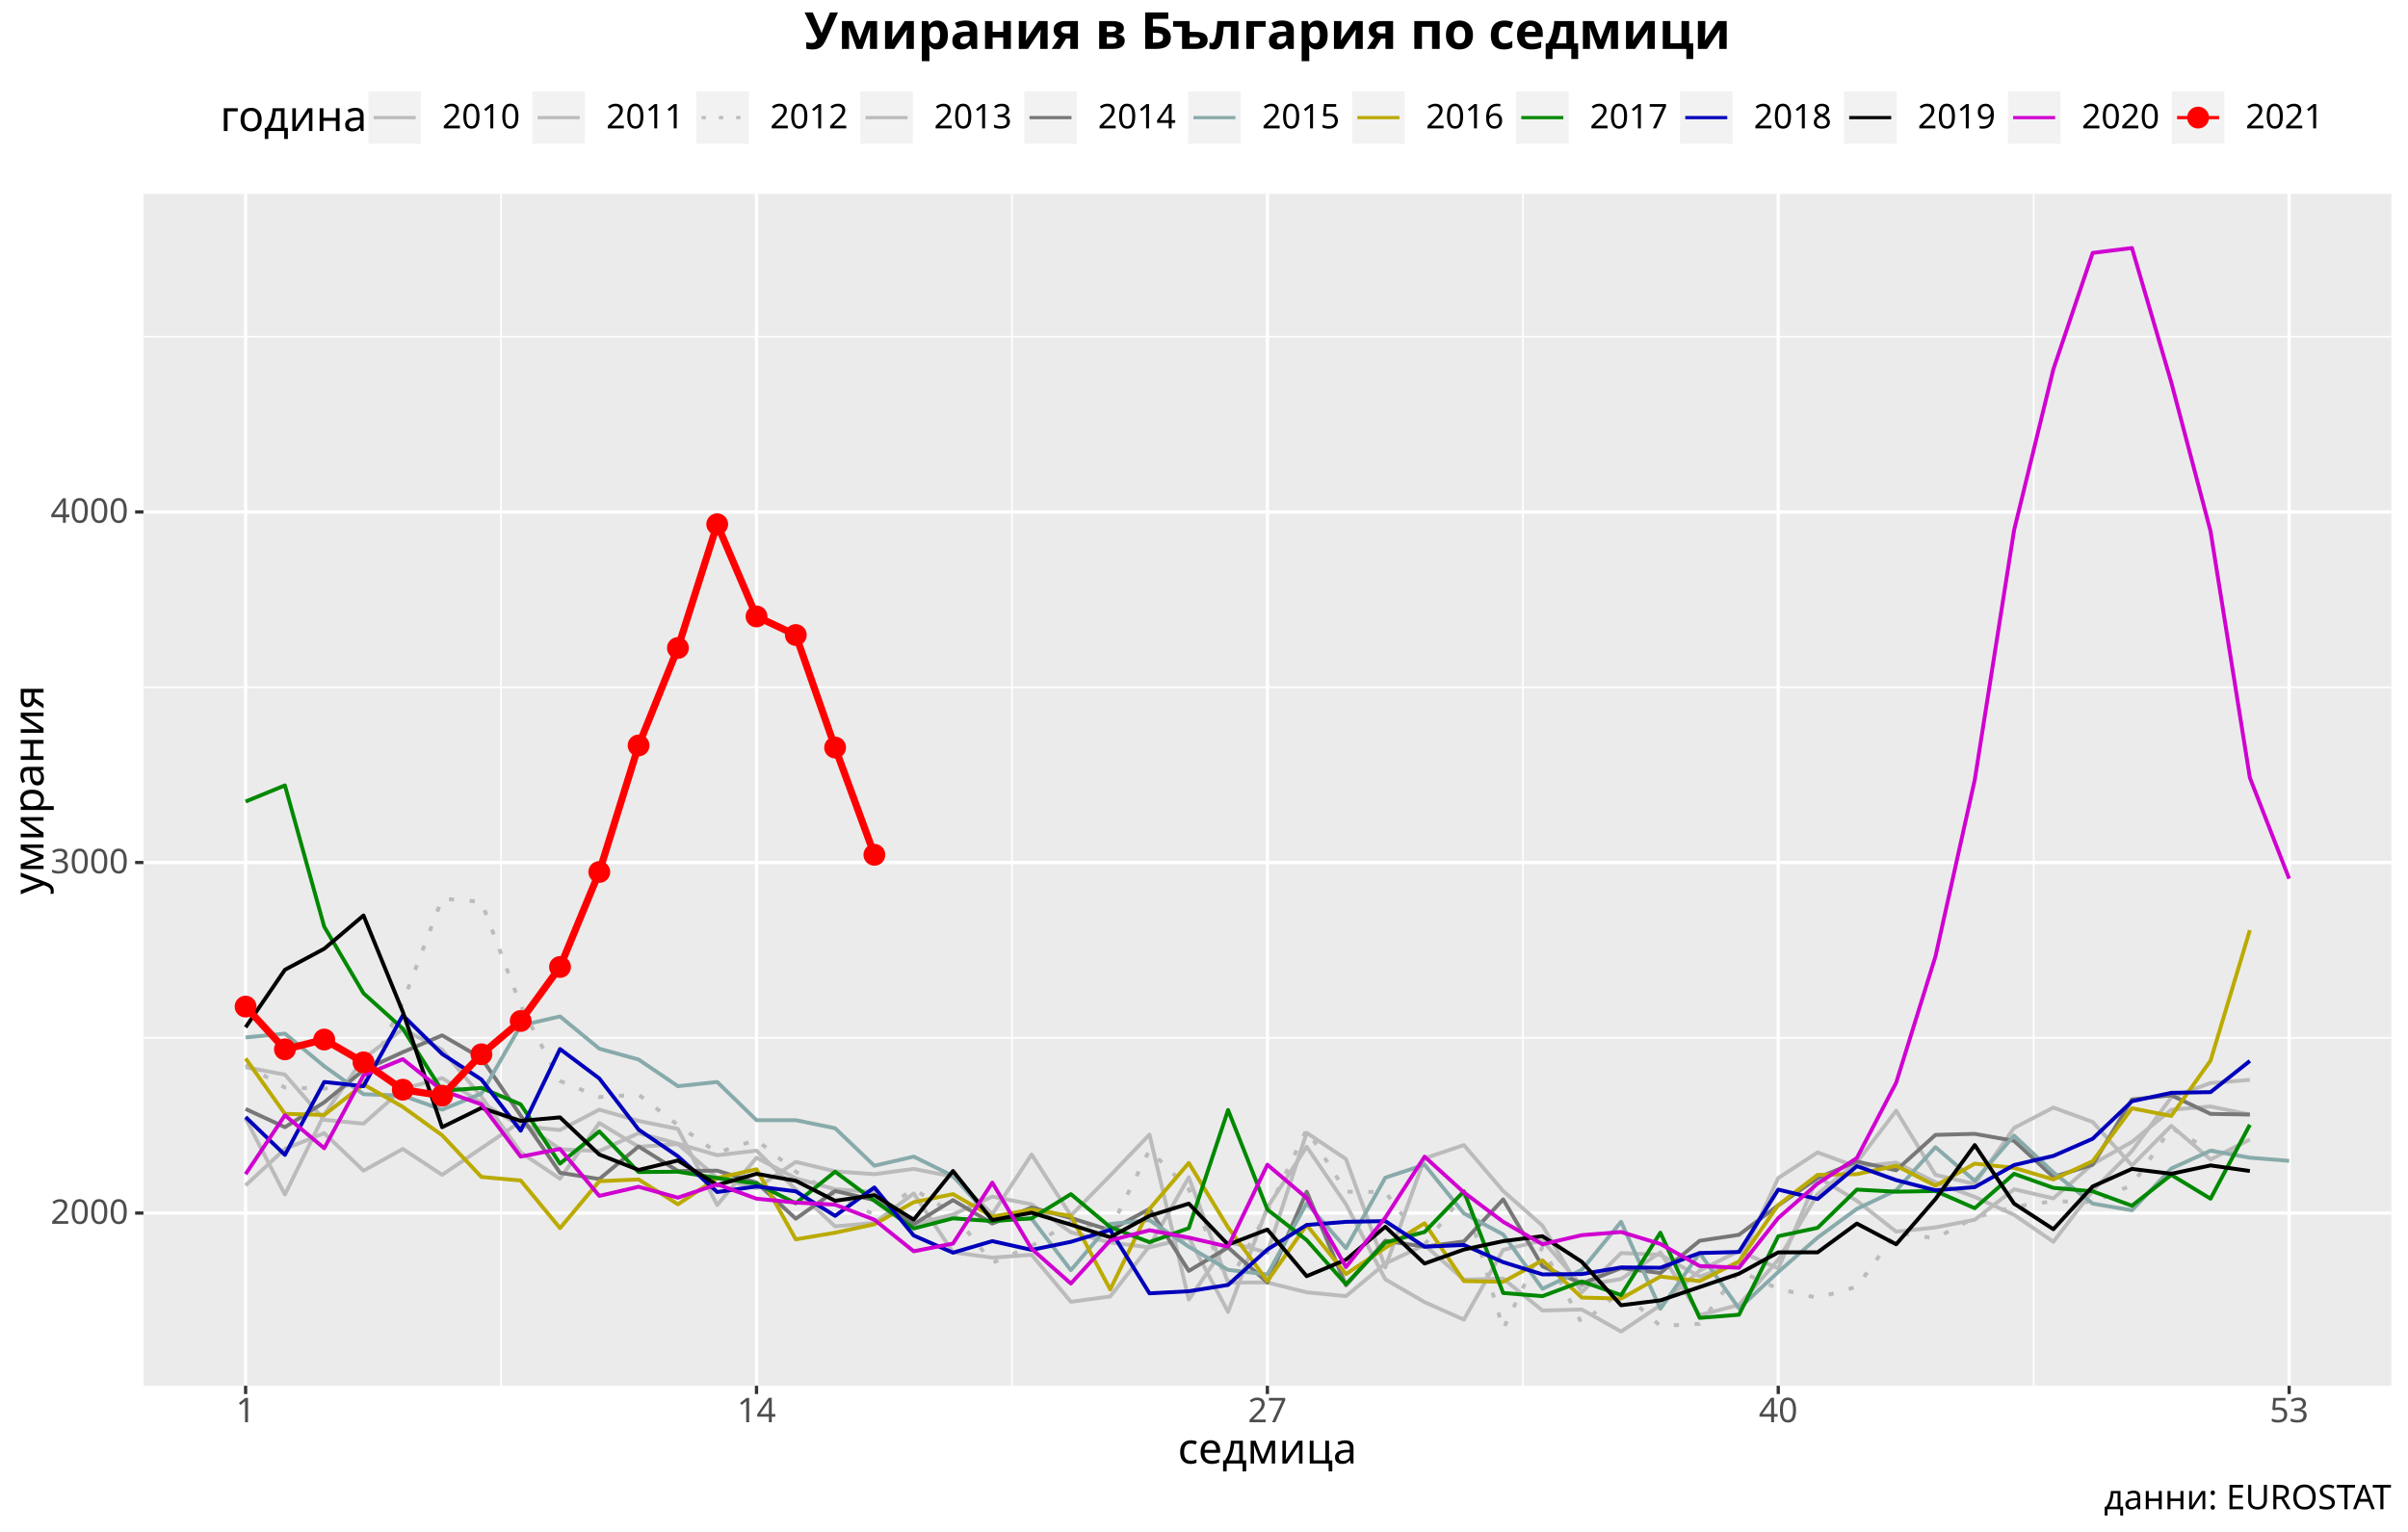
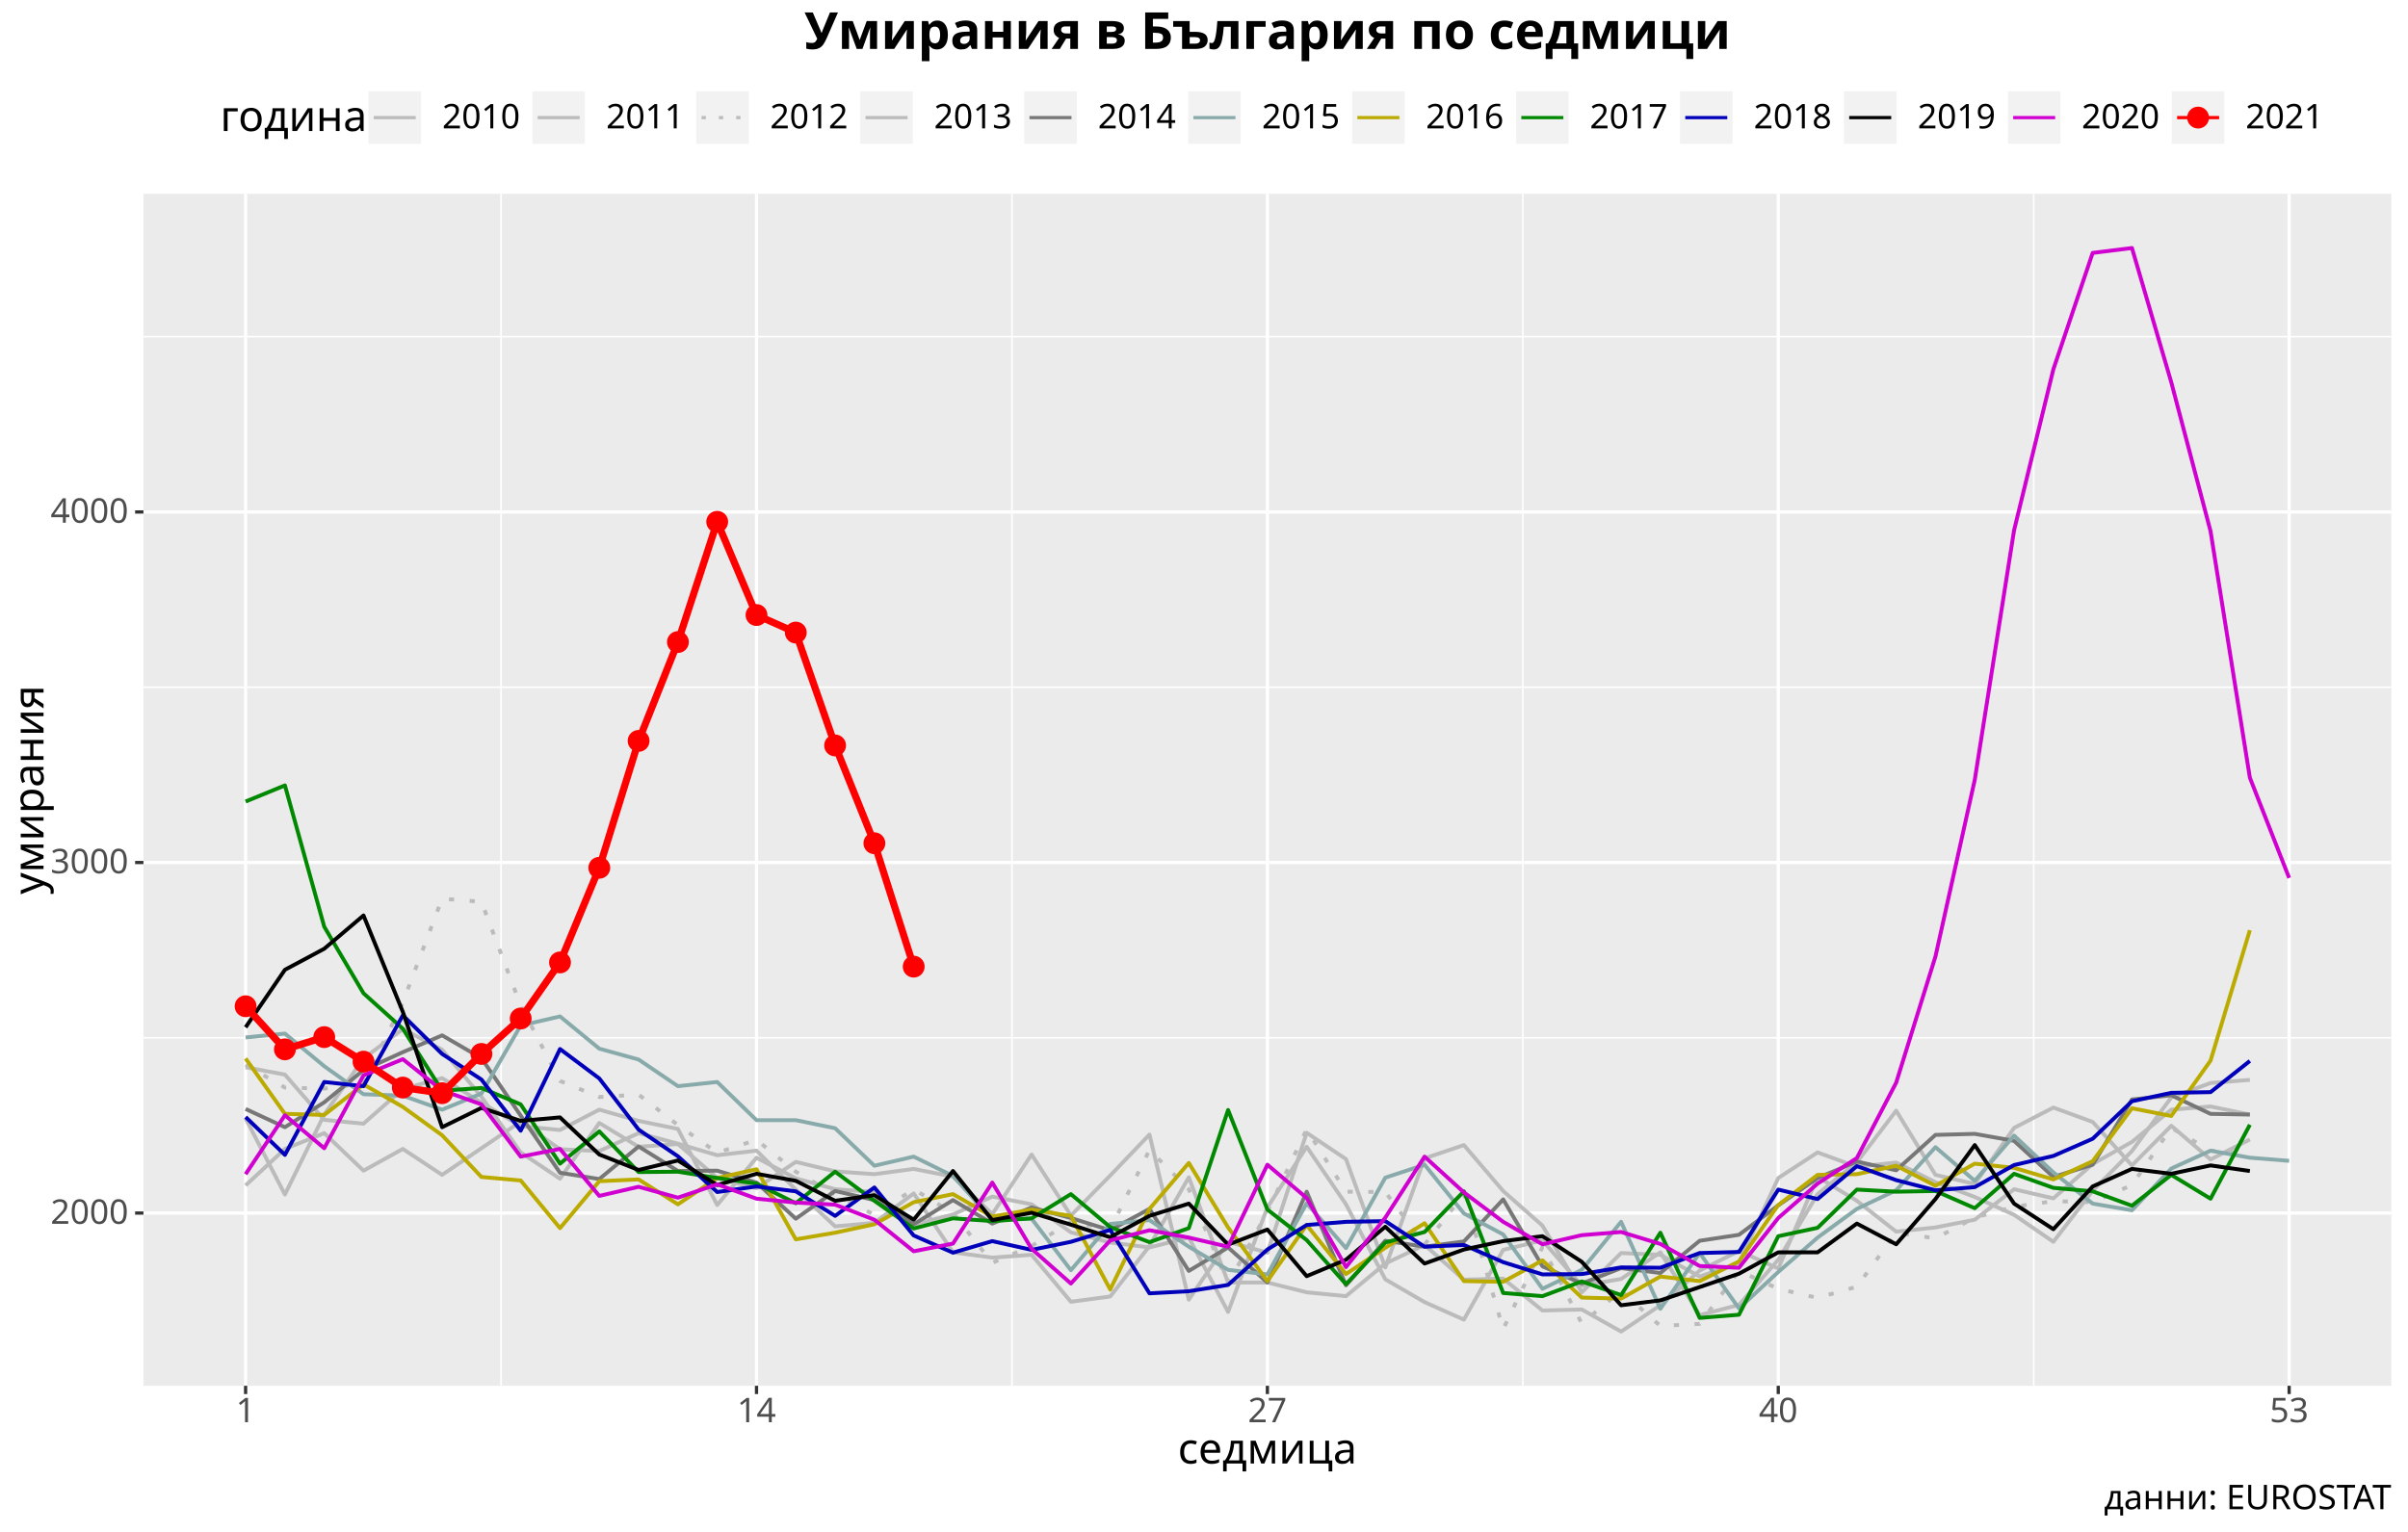
<svg xmlns="http://www.w3.org/2000/svg" class="svglite" viewBox="0 0 792.00 504.00">
  <defs>
    <style type="text/css">
    .svglite line, .svglite polyline, .svglite polygon, .svglite path, .svglite rect, .svglite circle {
      fill: none;
      stroke: #000000;
      stroke-linecap: round;
      stroke-linejoin: round;
      stroke-miterlimit: 10.00;
    }
  </style>
  </defs>
  <rect width="100%" height="100%" style="stroke: none; fill: #FFFFFF;" />
  <defs>
    <clipPath id="cpMC4wMHw3OTIuMDB8MC4wMHw1MDQuMDA=">
      <rect x="0.00" y="0.00" width="792.00" height="504.00" />
    </clipPath>
  </defs>
  <g clip-path="url(#cpMC4wMHw3OTIuMDB8MC4wMHw1MDQuMDA=)">
    <rect x="-0" y="-0" width="792.00" height="504.00" style="stroke-width: 1.07; stroke: #FFFFFF; fill: #FFFFFF;" />
  </g>
  <defs>
    <clipPath id="cpNDcuMTh8Nzg2LjUyfDYzLjc3fDQ1NS45MQ==">
      <rect x="47.18" y="63.77" width="739.34" height="392.14" />
    </clipPath>
  </defs>
  <g clip-path="url(#cpNDcuMTh8Nzg2LjUyfDYzLjc3fDQ1NS45MQ==)">
    <rect x="47.18" y="63.77" width="739.34" height="392.14" style="stroke-width: 1.07; stroke: none; fill: #EBEBEB;" />
    <polyline points="47.18,341.44 786.52,341.44 " style="stroke-width: 0.53; stroke: #FFFFFF; stroke-linecap: butt;" />
    <polyline points="47.18,226.11 786.52,226.11 " style="stroke-width: 0.53; stroke: #FFFFFF; stroke-linecap: butt;" />
    <polyline points="47.18,110.77 786.52,110.77 " style="stroke-width: 0.53; stroke: #FFFFFF; stroke-linecap: butt;" />
    <polyline points="164.80,455.91 164.80,63.77 " style="stroke-width: 0.53; stroke: #FFFFFF; stroke-linecap: butt;" />
    <polyline points="332.83,455.91 332.83,63.77 " style="stroke-width: 0.53; stroke: #FFFFFF; stroke-linecap: butt;" />
    <polyline points="500.87,455.91 500.87,63.77 " style="stroke-width: 0.53; stroke: #FFFFFF; stroke-linecap: butt;" />
    <polyline points="668.90,455.91 668.90,63.77 " style="stroke-width: 0.53; stroke: #FFFFFF; stroke-linecap: butt;" />
    <polyline points="47.18,399.10 786.52,399.10 " style="stroke-width: 1.07; stroke: #FFFFFF; stroke-linecap: butt;" />
    <polyline points="47.18,283.77 786.52,283.77 " style="stroke-width: 1.07; stroke: #FFFFFF; stroke-linecap: butt;" />
    <polyline points="47.18,168.44 786.52,168.44 " style="stroke-width: 1.07; stroke: #FFFFFF; stroke-linecap: butt;" />
    <polyline points="80.78,455.91 80.78,63.77 " style="stroke-width: 1.07; stroke: #FFFFFF; stroke-linecap: butt;" />
    <polyline points="248.82,455.91 248.82,63.77 " style="stroke-width: 1.07; stroke: #FFFFFF; stroke-linecap: butt;" />
    <polyline points="416.85,455.91 416.85,63.77 " style="stroke-width: 1.07; stroke: #FFFFFF; stroke-linecap: butt;" />
    <polyline points="584.88,455.91 584.88,63.77 " style="stroke-width: 1.07; stroke: #FFFFFF; stroke-linecap: butt;" />
    <polyline points="752.91,455.91 752.91,63.77 " style="stroke-width: 1.07; stroke: #FFFFFF; stroke-linecap: butt;" />
    <polyline points="80.78,367.96 93.71,392.99 106.64,366.69 119.56,348.24 132.49,338.55 145.41,345.36 158.34,360.81 171.26,379.15 184.19,387.80 197.11,369.46 210.04,377.30 222.97,376.38 235.89,387.57 248.82,390.91 261.74,382.26 274.67,385.38 287.59,386.30 300.52,384.57 313.44,387.11 326.37,399.45 339.30,379.84 352.22,399.91 365.15,386.76 378.07,373.27 391.00,427.59 403.92,408.56 416.85,412.13 429.77,372.69 442.70,381.34 455.63,416.98 468.55,381.11 481.48,376.73 494.40,391.84 507.33,403.25 520.25,425.17 533.18,412.25 546.10,412.83 559.03,419.98 571.96,415.48 584.88,387.57 597.81,379.15 610.73,383.88 623.66,382.49 636.58,388.95 649.51,393.80 662.44,399.68 675.36,408.56 688.29,391.72 701.21,378.69 714.14,361.04 727.06,356.31 739.99,355.28 " style="stroke-width: 1.28; stroke: #BBBBBB; stroke-linecap: butt;" />
    <polyline points="80.78,351.12 93.71,353.55 106.64,368.42 119.56,369.69 132.49,358.27 145.41,354.70 158.34,362.77 171.26,370.50 184.19,371.77 197.11,365.08 210.04,368.77 222.97,371.42 235.89,396.45 248.82,380.88 261.74,387.68 274.67,391.26 287.59,392.18 300.52,402.91 313.44,399.56 326.37,393.68 339.30,396.22 352.22,405.44 365.15,408.79 378.07,410.40 391.00,407.17 403.92,431.62 416.85,397.26 429.77,377.30 442.70,396.22 455.63,420.90 468.55,428.40 481.48,434.16 494.40,411.21 507.33,408.10 520.25,422.97 533.18,420.78 546.10,412.02 559.03,432.66 571.96,429.32 584.88,414.44 597.81,392.87 610.73,382.38 623.66,365.42 636.58,386.53 649.51,389.53 662.44,371.08 675.36,364.39 688.29,369.12 701.21,383.42 714.14,370.38 727.06,381.46 739.99,374.88 " style="stroke-width: 1.28; stroke: #BBBBBB; stroke-linecap: butt;" />
    <polyline points="80.78,350.32 93.71,357.81 106.64,358.16 119.56,356.43 132.49,329.79 145.41,295.65 158.34,296.69 171.26,330.83 184.19,355.62 197.11,360.93 210.04,360.12 222.97,370.15 235.89,379.26 248.82,375.00 261.74,385.49 274.67,392.99 287.59,399.68 300.52,391.26 313.44,399.10 326.37,415.48 339.30,409.94 352.22,401.98 365.15,404.41 378.07,378.34 391.00,391.26 403.92,422.40 416.85,398.64 429.77,371.54 442.70,392.07 455.63,392.18 468.55,409.48 481.48,392.87 494.40,437.28 507.33,410.29 520.25,435.43 533.18,424.70 546.10,436.24 559.03,435.55 571.96,418.13 584.88,424.01 597.81,427.01 610.73,423.32 623.66,405.56 636.58,407.41 649.51,400.60 662.44,397.03 675.36,395.18 688.29,395.53 701.21,389.87 714.14,371.08 727.06,378.57 739.99,379.73 " style="stroke-width: 1.28; stroke: #BBBBBB; stroke-dasharray: 1.71,5.12; stroke-linecap: butt;" />
    <polyline points="80.78,389.99 93.71,378.00 106.64,372.81 119.56,385.15 132.49,378.00 145.41,386.53 158.34,377.77 171.26,369.00 184.19,378.11 197.11,378.69 210.04,372.81 222.97,376.27 235.89,380.07 248.82,378.57 261.74,391.37 274.67,403.48 287.59,402.33 300.52,392.64 313.44,412.02 326.37,413.75 339.30,412.83 352.22,428.28 365.15,426.55 378.07,409.94 391.00,387.34 403.92,421.94 416.85,421.94 429.77,425.17 442.70,426.43 455.63,415.71 468.55,409.60 481.48,421.01 494.40,420.67 507.33,431.16 520.25,430.82 533.18,438.08 546.10,429.43 559.03,418.02 571.96,411.56 584.88,417.32 597.81,387.22 610.73,395.06 623.66,405.21 636.58,403.83 649.51,401.29 662.44,391.26 675.36,394.26 688.29,382.96 701.21,375.69 714.14,365.08 727.06,364.04 739.99,366.69 " style="stroke-width: 1.28; stroke: #BBBBBB; stroke-linecap: butt;" />
    <polyline points="80.78,364.85 93.71,370.85 106.64,362.66 119.56,352.05 132.49,346.16 145.41,340.63 158.34,348.13 171.26,367.04 184.19,385.84 197.11,387.91 210.04,377.19 222.97,385.26 235.89,385.15 248.82,389.07 261.74,400.95 274.67,391.84 287.59,394.83 300.52,402.79 313.44,394.83 326.37,402.56 339.30,397.26 352.22,400.72 365.15,404.75 378.07,397.72 391.00,418.13 403.92,410.40 416.85,421.94 429.77,392.07 442.70,422.86 455.63,408.21 468.55,410.17 481.48,408.44 494.40,394.60 507.33,416.63 520.25,422.28 533.18,417.21 546.10,418.82 559.03,408.21 571.96,406.25 584.88,396.56 597.81,387.57 610.73,382.15 623.66,385.03 636.58,373.38 649.51,373.04 662.44,375.34 675.36,387.22 688.29,383.19 701.21,361.73 714.14,360.35 727.06,366.46 739.99,366.69 " style="stroke-width: 1.28; stroke: #777777; stroke-linecap: butt;" />
    <polyline points="80.78,341.32 93.71,340.05 106.64,350.78 119.56,360.00 132.49,360.47 145.41,365.08 158.34,359.77 171.26,337.40 184.19,334.40 197.11,345.01 210.04,348.59 222.97,357.35 235.89,355.97 248.82,368.54 261.74,368.54 274.67,371.19 287.59,383.53 300.52,380.53 313.44,386.88 326.37,401.29 339.30,400.95 352.22,417.90 365.15,402.68 378.07,401.41 391.00,410.17 403.92,417.78 416.85,419.28 429.77,395.87 442.70,410.63 455.63,387.45 468.55,383.19 481.48,399.22 494.40,406.14 507.33,424.01 520.25,417.78 533.18,401.98 546.10,430.59 559.03,412.25 571.96,430.47 584.88,418.48 597.81,407.17 610.73,397.72 623.66,391.60 636.58,377.42 649.51,388.49 662.44,373.61 675.36,385.72 688.29,395.99 701.21,398.18 714.14,384.45 727.06,378.57 739.99,380.88 752.91,381.92 " style="stroke-width: 1.28; stroke: #88AAAA; stroke-linecap: butt;" />
    <polyline points="80.78,348.24 93.71,366.46 106.64,366.81 119.56,356.78 132.49,364.16 145.41,373.50 158.34,387.22 171.26,388.38 184.19,404.06 197.11,388.61 210.04,388.03 222.97,396.22 235.89,387.57 248.82,384.69 261.74,407.75 274.67,405.56 287.59,402.79 300.52,395.53 313.44,392.87 326.37,400.25 339.30,397.95 352.22,400.02 365.15,424.24 378.07,397.72 391.00,382.61 403.92,403.83 416.85,421.48 429.77,403.02 442.70,419.17 455.63,410.52 468.55,402.45 481.48,421.48 494.40,421.71 507.33,414.67 520.25,426.90 533.18,427.24 546.10,419.98 559.03,421.48 571.96,415.02 584.88,396.45 597.81,386.53 610.73,386.30 623.66,383.53 636.58,390.11 649.51,382.84 662.44,384.22 675.36,388.03 688.29,382.03 701.21,364.62 714.14,367.15 727.06,348.93 739.99,306.03 " style="stroke-width: 1.28; stroke: #BBAA00; stroke-linecap: butt;" />
    <polyline points="80.78,263.70 93.71,258.40 106.64,304.88 119.56,326.79 132.49,338.44 145.41,358.85 158.34,357.93 171.26,363.35 184.19,382.84 197.11,372.23 210.04,385.61 222.97,385.49 235.89,387.57 248.82,389.41 261.74,395.87 274.67,385.49 287.59,395.06 300.52,404.18 313.44,400.83 326.37,401.75 339.30,400.83 352.22,392.87 365.15,403.71 378.07,408.67 391.00,404.06 403.92,365.19 416.85,397.95 429.77,407.98 442.70,422.51 455.63,408.79 468.55,405.33 481.48,391.95 494.40,425.40 507.33,426.43 520.25,421.59 533.18,426.09 546.10,405.56 559.03,433.59 571.96,432.55 584.88,406.71 597.81,403.95 610.73,391.37 623.66,392.07 636.58,391.84 649.51,397.49 662.44,386.18 675.36,390.80 688.29,391.95 701.21,396.68 714.14,386.53 727.06,394.37 739.99,370.04 " style="stroke-width: 1.28; stroke: #008800; stroke-linecap: butt;" />
    <polyline points="80.78,367.50 93.71,379.96 106.64,355.97 119.56,357.35 132.49,334.05 145.41,346.74 158.34,355.16 171.26,372.00 184.19,345.13 197.11,354.81 210.04,371.65 222.97,380.42 235.89,392.18 248.82,390.34 261.74,391.95 274.67,400.02 287.59,390.68 300.52,406.48 313.44,412.13 326.37,408.33 339.30,411.21 352.22,408.56 365.15,404.64 378.07,425.51 391.00,424.82 403.92,422.74 416.85,411.10 429.77,403.02 442.70,401.98 455.63,401.75 468.55,410.17 481.48,409.60 494.40,415.25 507.33,419.28 520.25,419.17 533.18,416.98 546.10,417.09 559.03,412.25 571.96,411.90 584.88,391.37 597.81,394.49 610.73,383.65 623.66,388.26 636.58,391.60 649.51,390.57 662.44,383.30 675.36,380.30 688.29,374.65 701.21,362.31 714.14,359.54 727.06,359.31 739.99,349.05 " style="stroke-width: 1.28; stroke: #0000BB; stroke-linecap: butt;" />
    <polyline points="80.78,337.98 93.71,319.06 106.64,312.14 119.56,301.19 132.49,332.90 145.41,370.85 158.34,364.50 171.26,368.77 184.19,367.62 197.11,379.84 210.04,384.92 222.97,381.80 235.89,389.87 248.82,386.18 261.74,388.49 274.67,395.06 287.59,393.22 300.52,401.29 313.44,385.26 326.37,401.41 339.30,398.99 352.22,402.91 365.15,407.06 378.07,400.02 391.00,395.99 403.92,409.48 416.85,404.52 429.77,419.86 442.70,414.44 455.63,403.60 468.55,415.71 481.48,411.10 494.40,408.33 507.33,406.71 520.25,415.13 533.18,429.43 546.10,427.82 559.03,423.44 571.96,419.05 584.88,412.02 597.81,412.02 610.73,402.56 623.66,409.37 636.58,394.49 649.51,376.73 662.44,395.99 675.36,404.41 688.29,390.34 701.21,384.57 714.14,386.18 727.06,383.42 739.99,385.26 " style="stroke-width: 1.28; stroke-linecap: butt;" />
-     <polyline points="80.78,386.30 93.71,366.92 106.64,377.77 119.56,353.78 132.49,348.47 145.41,358.74 158.34,363.35 171.26,380.53 184.19,378.00 197.11,393.45 210.04,390.45 222.97,394.03 235.89,389.64 248.82,394.37 261.74,395.64 274.67,396.33 287.59,401.29 300.52,411.67 313.44,409.14 326.37,389.07 339.30,410.87 352.22,422.28 365.15,408.10 378.07,404.75 391.00,407.17 403.92,410.17 416.85,383.19 429.77,394.14 442.70,416.86 455.63,400.60 468.55,380.53 481.48,392.30 494.40,401.98 507.33,409.37 520.25,406.37 533.18,405.33 546.10,409.25 559.03,416.52 571.96,417.09 584.88,400.72 597.81,389.41 610.73,380.99 623.66,356.20 636.58,314.68 649.51,256.55 662.44,174.44 675.36,121.50 688.29,83.21 701.21,81.60 714.14,125.77 727.06,174.78 739.99,255.86 752.91,289.08 " style="stroke-width: 1.28; stroke: #D000D0; stroke-linecap: butt;" />
-     <polyline points="80.78,331.17 93.71,345.24 106.64,342.01 119.56,349.51 132.49,358.51 145.41,360.47 158.34,346.86 171.26,335.90 184.19,318.14 197.11,286.88 210.04,245.25 222.97,213.19 235.89,172.48 248.82,202.81 261.74,208.92 274.67,245.94 287.59,281.23 " style="stroke-width: 2.35; stroke: #FF0000; stroke-linecap: butt;" />
-     <circle cx="80.78" cy="331.17" r="3.24" style="stroke-width: 0.71; stroke: #FF0000; fill: #FF0000;" />
+     <polyline points="80.78,386.30 93.71,366.92 106.64,377.77 119.56,353.78 132.49,348.47 145.41,358.74 158.34,363.35 171.26,380.53 184.19,378.00 197.11,393.45 210.04,390.45 222.97,394.03 235.89,389.64 248.82,394.37 261.74,395.64 274.67,396.33 287.59,401.29 300.52,411.67 313.44,409.14 326.37,389.07 339.30,410.87 352.22,422.28 365.15,408.10 378.07,404.75 391.00,407.17 403.92,410.17 416.85,383.19 429.77,394.14 442.70,416.86 455.63,400.60 468.55,380.53 481.48,392.30 494.40,401.98 507.33,409.37 520.25,406.37 533.18,405.33 546.10,409.25 559.03,416.52 571.96,417.09 584.88,400.72 597.81,389.41 610.73,380.99 623.66,356.20 636.58,314.68 649.51,256.55 662.44,174.44 675.36,121.50 688.29,83.21 701.21,81.60 714.14,125.77 727.06,174.78 739.99,255.86 752.91,288.85 " style="stroke-width: 1.28; stroke: #D000D0; stroke-linecap: butt;" />
+     <polyline points="80.78,331.06 93.71,345.24 106.64,341.21 119.56,349.28 132.49,357.81 145.41,359.66 158.34,346.74 171.26,335.09 184.19,316.64 197.11,285.50 210.04,243.75 222.97,211.23 235.89,171.67 248.82,202.35 261.74,208.11 274.67,245.25 287.59,277.43 300.52,318.02 " style="stroke-width: 2.35; stroke: #FF0000; stroke-linecap: butt;" />
+     <circle cx="80.78" cy="331.06" r="3.24" style="stroke-width: 0.71; stroke: #FF0000; fill: #FF0000;" />
    <circle cx="93.71" cy="345.24" r="3.24" style="stroke-width: 0.71; stroke: #FF0000; fill: #FF0000;" />
-     <circle cx="106.64" cy="342.01" r="3.24" style="stroke-width: 0.71; stroke: #FF0000; fill: #FF0000;" />
-     <circle cx="119.56" cy="349.51" r="3.24" style="stroke-width: 0.71; stroke: #FF0000; fill: #FF0000;" />
-     <circle cx="132.49" cy="358.51" r="3.24" style="stroke-width: 0.71; stroke: #FF0000; fill: #FF0000;" />
-     <circle cx="145.41" cy="360.47" r="3.24" style="stroke-width: 0.71; stroke: #FF0000; fill: #FF0000;" />
-     <circle cx="158.34" cy="346.86" r="3.24" style="stroke-width: 0.71; stroke: #FF0000; fill: #FF0000;" />
-     <circle cx="171.26" cy="335.90" r="3.24" style="stroke-width: 0.71; stroke: #FF0000; fill: #FF0000;" />
-     <circle cx="184.19" cy="318.14" r="3.24" style="stroke-width: 0.71; stroke: #FF0000; fill: #FF0000;" />
-     <circle cx="197.11" cy="286.88" r="3.24" style="stroke-width: 0.71; stroke: #FF0000; fill: #FF0000;" />
-     <circle cx="210.04" cy="245.25" r="3.24" style="stroke-width: 0.71; stroke: #FF0000; fill: #FF0000;" />
-     <circle cx="222.97" cy="213.19" r="3.24" style="stroke-width: 0.71; stroke: #FF0000; fill: #FF0000;" />
-     <circle cx="235.89" cy="172.48" r="3.24" style="stroke-width: 0.71; stroke: #FF0000; fill: #FF0000;" />
-     <circle cx="248.82" cy="202.81" r="3.24" style="stroke-width: 0.71; stroke: #FF0000; fill: #FF0000;" />
-     <circle cx="261.74" cy="208.92" r="3.24" style="stroke-width: 0.71; stroke: #FF0000; fill: #FF0000;" />
-     <circle cx="274.67" cy="245.94" r="3.24" style="stroke-width: 0.71; stroke: #FF0000; fill: #FF0000;" />
-     <circle cx="287.59" cy="281.23" r="3.24" style="stroke-width: 0.71; stroke: #FF0000; fill: #FF0000;" />
+     <circle cx="106.64" cy="341.21" r="3.24" style="stroke-width: 0.71; stroke: #FF0000; fill: #FF0000;" />
+     <circle cx="119.56" cy="349.28" r="3.24" style="stroke-width: 0.71; stroke: #FF0000; fill: #FF0000;" />
+     <circle cx="132.49" cy="357.81" r="3.24" style="stroke-width: 0.71; stroke: #FF0000; fill: #FF0000;" />
+     <circle cx="145.41" cy="359.66" r="3.24" style="stroke-width: 0.71; stroke: #FF0000; fill: #FF0000;" />
+     <circle cx="158.34" cy="346.74" r="3.24" style="stroke-width: 0.71; stroke: #FF0000; fill: #FF0000;" />
+     <circle cx="171.26" cy="335.09" r="3.24" style="stroke-width: 0.71; stroke: #FF0000; fill: #FF0000;" />
+     <circle cx="184.19" cy="316.64" r="3.24" style="stroke-width: 0.71; stroke: #FF0000; fill: #FF0000;" />
+     <circle cx="197.11" cy="285.50" r="3.24" style="stroke-width: 0.71; stroke: #FF0000; fill: #FF0000;" />
+     <circle cx="210.04" cy="243.75" r="3.24" style="stroke-width: 0.71; stroke: #FF0000; fill: #FF0000;" />
+     <circle cx="222.97" cy="211.23" r="3.24" style="stroke-width: 0.71; stroke: #FF0000; fill: #FF0000;" />
+     <circle cx="235.89" cy="171.67" r="3.24" style="stroke-width: 0.71; stroke: #FF0000; fill: #FF0000;" />
+     <circle cx="248.82" cy="202.35" r="3.24" style="stroke-width: 0.71; stroke: #FF0000; fill: #FF0000;" />
+     <circle cx="261.74" cy="208.11" r="3.24" style="stroke-width: 0.71; stroke: #FF0000; fill: #FF0000;" />
+     <circle cx="274.67" cy="245.25" r="3.24" style="stroke-width: 0.71; stroke: #FF0000; fill: #FF0000;" />
+     <circle cx="287.59" cy="277.43" r="3.24" style="stroke-width: 0.71; stroke: #FF0000; fill: #FF0000;" />
+     <circle cx="300.52" cy="318.02" r="3.24" style="stroke-width: 0.71; stroke: #FF0000; fill: #FF0000;" />
  </g>
  <g clip-path="url(#cpMC4wMHw3OTIuMDB8MC4wMHw1MDQuMDA=)">
    <text x="42.25" y="402.64" text-anchor="end" style="font-size: 11.20px; fill: #4D4D4D; font-family: Calibri;" textLength="22.69px" lengthAdjust="spacingAndGlyphs">2000</text>
    <text x="42.25" y="287.31" text-anchor="end" style="font-size: 11.20px; fill: #4D4D4D; font-family: Calibri;" textLength="22.69px" lengthAdjust="spacingAndGlyphs">3000</text>
    <text x="42.25" y="171.98" text-anchor="end" style="font-size: 11.20px; fill: #4D4D4D; font-family: Calibri;" textLength="22.69px" lengthAdjust="spacingAndGlyphs">4000</text>
    <polyline points="44.44,399.10 47.18,399.10 " style="stroke-width: 1.07; stroke: #333333; stroke-linecap: butt;" />
    <polyline points="44.44,283.77 47.18,283.77 " style="stroke-width: 1.07; stroke: #333333; stroke-linecap: butt;" />
    <polyline points="44.44,168.44 47.18,168.44 " style="stroke-width: 1.07; stroke: #333333; stroke-linecap: butt;" />
    <polyline points="80.78,458.65 80.78,455.91 " style="stroke-width: 1.07; stroke: #333333; stroke-linecap: butt;" />
    <polyline points="248.82,458.65 248.82,455.91 " style="stroke-width: 1.07; stroke: #333333; stroke-linecap: butt;" />
    <polyline points="416.85,458.65 416.85,455.91 " style="stroke-width: 1.07; stroke: #333333; stroke-linecap: butt;" />
    <polyline points="584.88,458.65 584.88,455.91 " style="stroke-width: 1.07; stroke: #333333; stroke-linecap: butt;" />
    <polyline points="752.91,458.65 752.91,455.91 " style="stroke-width: 1.07; stroke: #333333; stroke-linecap: butt;" />
    <text x="80.78" y="467.91" text-anchor="middle" style="font-size: 11.20px; fill: #4D4D4D; font-family: Calibri;" textLength="5.67px" lengthAdjust="spacingAndGlyphs">1</text>
    <text x="248.82" y="467.91" text-anchor="middle" style="font-size: 11.20px; fill: #4D4D4D; font-family: Calibri;" textLength="11.35px" lengthAdjust="spacingAndGlyphs">14</text>
    <text x="416.85" y="467.91" text-anchor="middle" style="font-size: 11.20px; fill: #4D4D4D; font-family: Calibri;" textLength="11.35px" lengthAdjust="spacingAndGlyphs">27</text>
    <text x="584.88" y="467.91" text-anchor="middle" style="font-size: 11.20px; fill: #4D4D4D; font-family: Calibri;" textLength="11.35px" lengthAdjust="spacingAndGlyphs">40</text>
    <text x="752.91" y="467.91" text-anchor="middle" style="font-size: 11.20px; fill: #4D4D4D; font-family: Calibri;" textLength="11.35px" lengthAdjust="spacingAndGlyphs">53</text>
    <text x="416.85" y="481.49" text-anchor="middle" style="font-size: 14.00px; font-family: Calibri;" textLength="52.01px" lengthAdjust="spacingAndGlyphs">седмица</text>
    <text transform="translate(14.32,259.84) rotate(-90)" text-anchor="middle" style="font-size: 14.00px; font-family: Calibri;" textLength="59.11px" lengthAdjust="spacingAndGlyphs">умирания</text>
    <rect x="66.95" y="24.57" width="699.81" height="28.24" style="stroke-width: 1.07; stroke: none; fill: #FFFFFF;" />
    <text x="72.43" y="43.11" style="font-size: 14.00px; font-family: Calibri;" textLength="41.78px" lengthAdjust="spacingAndGlyphs">година</text>
    <rect x="121.18" y="30.05" width="17.28" height="17.28" style="stroke-width: 1.07; stroke: none; fill: #F2F2F2;" />
    <line x1="122.91" y1="38.69" x2="136.73" y2="38.69" style="stroke-width: 1.07; stroke: #BBBBBB; stroke-linecap: butt;" />
    <rect x="175.10" y="30.05" width="17.28" height="17.28" style="stroke-width: 1.07; stroke: none; fill: #F2F2F2;" />
    <line x1="176.83" y1="38.69" x2="190.66" y2="38.69" style="stroke-width: 1.07; stroke: #BBBBBB; stroke-linecap: butt;" />
    <rect x="229.03" y="30.05" width="17.28" height="17.28" style="stroke-width: 1.07; stroke: none; fill: #F2F2F2;" />
    <line x1="230.75" y1="38.69" x2="244.58" y2="38.69" style="stroke-width: 1.07; stroke: #BBBBBB; stroke-dasharray: 1.42,4.27; stroke-linecap: butt;" />
    <rect x="282.95" y="30.05" width="17.28" height="17.28" style="stroke-width: 1.07; stroke: none; fill: #F2F2F2;" />
    <line x1="284.68" y1="38.69" x2="298.50" y2="38.69" style="stroke-width: 1.07; stroke: #BBBBBB; stroke-linecap: butt;" />
    <rect x="336.87" y="30.05" width="17.28" height="17.28" style="stroke-width: 1.07; stroke: none; fill: #F2F2F2;" />
    <line x1="338.60" y1="38.69" x2="352.42" y2="38.69" style="stroke-width: 1.07; stroke: #777777; stroke-linecap: butt;" />
    <rect x="390.79" y="30.05" width="17.28" height="17.28" style="stroke-width: 1.07; stroke: none; fill: #F2F2F2;" />
    <line x1="392.52" y1="38.69" x2="406.34" y2="38.69" style="stroke-width: 1.07; stroke: #88AAAA; stroke-linecap: butt;" />
    <rect x="444.71" y="30.05" width="17.28" height="17.28" style="stroke-width: 1.07; stroke: none; fill: #F2F2F2;" />
    <line x1="446.44" y1="38.69" x2="460.27" y2="38.69" style="stroke-width: 1.07; stroke: #BBAA00; stroke-linecap: butt;" />
    <rect x="498.64" y="30.05" width="17.28" height="17.28" style="stroke-width: 1.07; stroke: none; fill: #F2F2F2;" />
    <line x1="500.36" y1="38.69" x2="514.19" y2="38.69" style="stroke-width: 1.07; stroke: #008800; stroke-linecap: butt;" />
    <rect x="552.56" y="30.05" width="17.28" height="17.28" style="stroke-width: 1.07; stroke: none; fill: #F2F2F2;" />
    <line x1="554.29" y1="38.69" x2="568.11" y2="38.69" style="stroke-width: 1.07; stroke: #0000BB; stroke-linecap: butt;" />
    <rect x="606.48" y="30.05" width="17.28" height="17.28" style="stroke-width: 1.07; stroke: none; fill: #F2F2F2;" />
    <line x1="608.21" y1="38.69" x2="622.03" y2="38.69" style="stroke-width: 1.07; stroke-linecap: butt;" />
    <rect x="660.40" y="30.05" width="17.28" height="17.28" style="stroke-width: 1.07; stroke: none; fill: #F2F2F2;" />
    <line x1="662.13" y1="38.69" x2="675.95" y2="38.69" style="stroke-width: 1.07; stroke: #D000D0; stroke-linecap: butt;" />
    <rect x="714.32" y="30.05" width="17.28" height="17.28" style="stroke-width: 1.07; stroke: none; fill: #F2F2F2;" />
    <line x1="716.05" y1="38.69" x2="729.88" y2="38.69" style="stroke-width: 1.07; stroke: #FF0000; stroke-linecap: butt;" />
    <circle cx="722.96" cy="38.69" r="3.24" style="stroke-width: 0.71; stroke: #FF0000; fill: #FF0000;" />
    <text x="145.44" y="42.23" style="font-size: 11.20px; font-family: Calibri;" textLength="22.69px" lengthAdjust="spacingAndGlyphs">2010</text>
    <text x="199.36" y="42.23" style="font-size: 11.20px; font-family: Calibri;" textLength="22.69px" lengthAdjust="spacingAndGlyphs">2011</text>
    <text x="253.28" y="42.23" style="font-size: 11.20px; font-family: Calibri;" textLength="22.69px" lengthAdjust="spacingAndGlyphs">2012</text>
    <text x="307.20" y="42.23" style="font-size: 11.20px; font-family: Calibri;" textLength="22.69px" lengthAdjust="spacingAndGlyphs">2013</text>
    <text x="361.12" y="42.23" style="font-size: 11.20px; font-family: Calibri;" textLength="22.69px" lengthAdjust="spacingAndGlyphs">2014</text>
    <text x="415.05" y="42.23" style="font-size: 11.20px; font-family: Calibri;" textLength="22.69px" lengthAdjust="spacingAndGlyphs">2015</text>
    <text x="468.97" y="42.23" style="font-size: 11.20px; font-family: Calibri;" textLength="22.69px" lengthAdjust="spacingAndGlyphs">2016</text>
    <text x="522.89" y="42.23" style="font-size: 11.20px; font-family: Calibri;" textLength="22.69px" lengthAdjust="spacingAndGlyphs">2017</text>
    <text x="576.81" y="42.23" style="font-size: 11.20px; font-family: Calibri;" textLength="22.69px" lengthAdjust="spacingAndGlyphs">2018</text>
    <text x="630.73" y="42.23" style="font-size: 11.20px; font-family: Calibri;" textLength="22.69px" lengthAdjust="spacingAndGlyphs">2019</text>
    <text x="684.66" y="42.23" style="font-size: 11.20px; font-family: Calibri;" textLength="22.69px" lengthAdjust="spacingAndGlyphs">2020</text>
    <text x="738.58" y="42.23" style="font-size: 11.20px; font-family: Calibri;" textLength="22.69px" lengthAdjust="spacingAndGlyphs">2021</text>
    <text x="416.85" y="16.10" text-anchor="middle" style="font-size: 16.80px; font-weight: bold; font-family: Calibri;" textLength="250.11px" lengthAdjust="spacingAndGlyphs">Умирания в България по седмици</text>
    <text x="786.52" y="496.53" text-anchor="end" style="font-size: 11.20px; font-family: Calibri;" textLength="82.91px" lengthAdjust="spacingAndGlyphs">данни: EUROSTAT</text>
  </g>
</svg>
